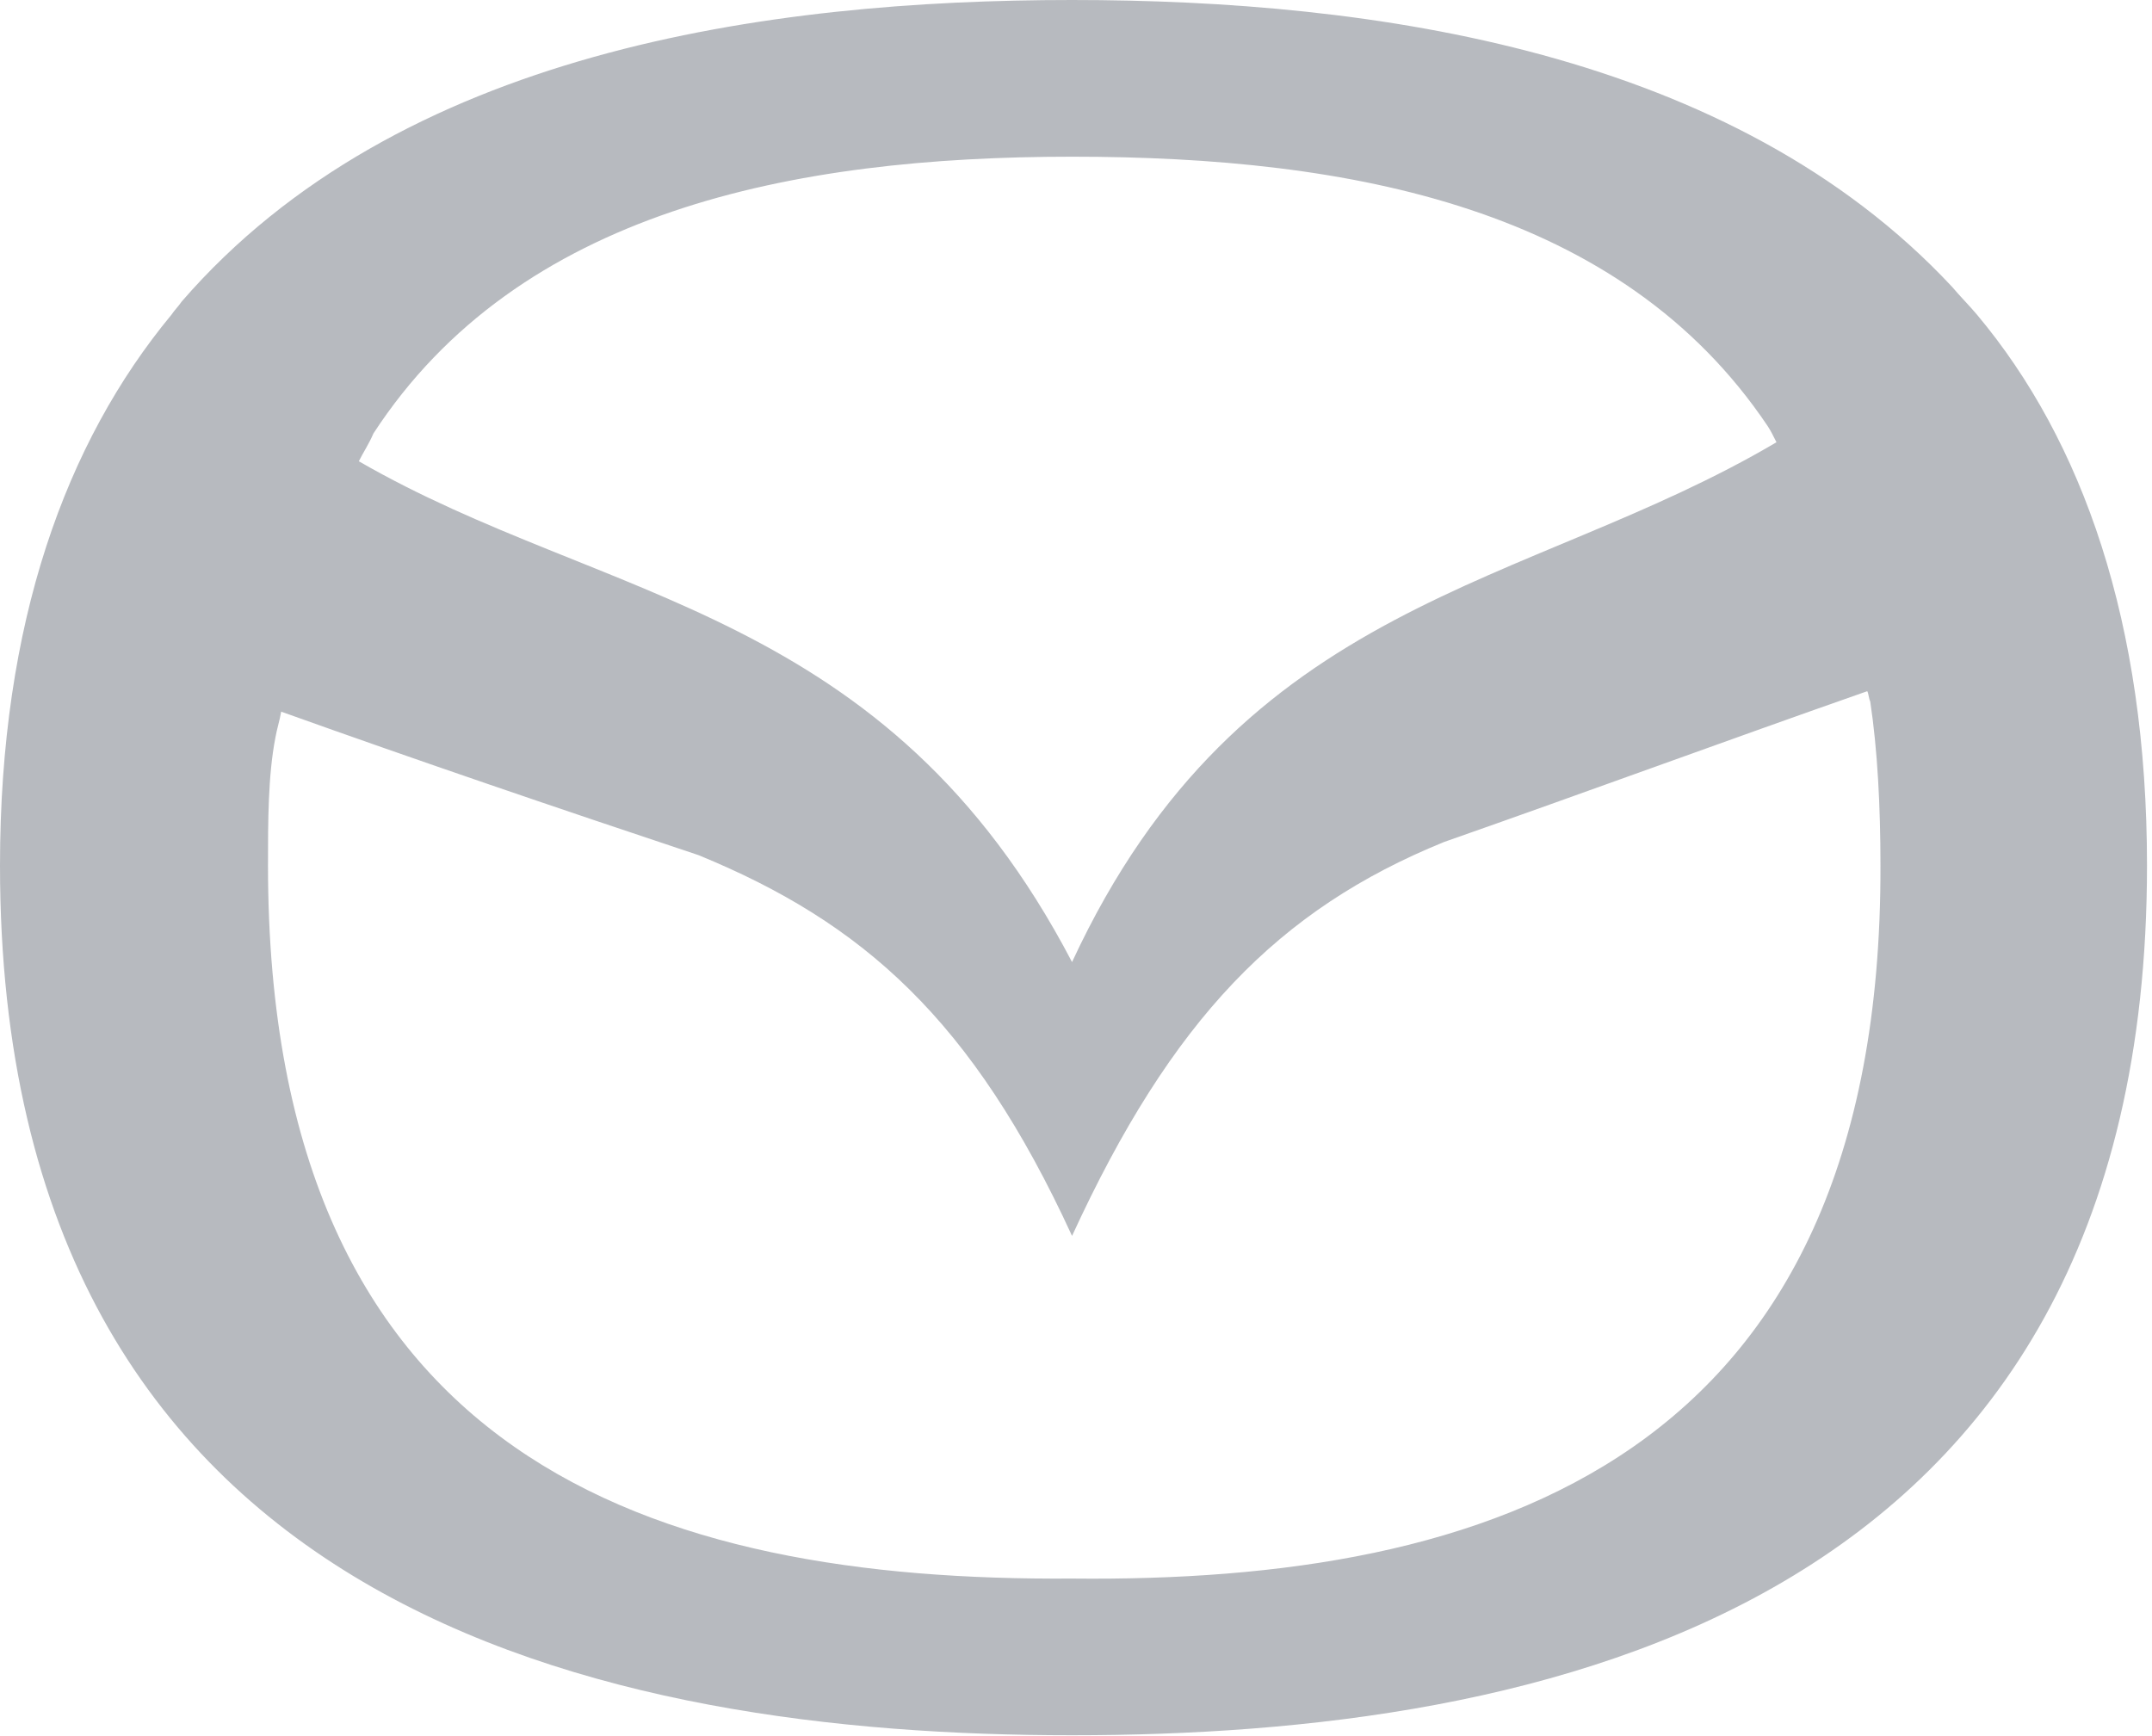
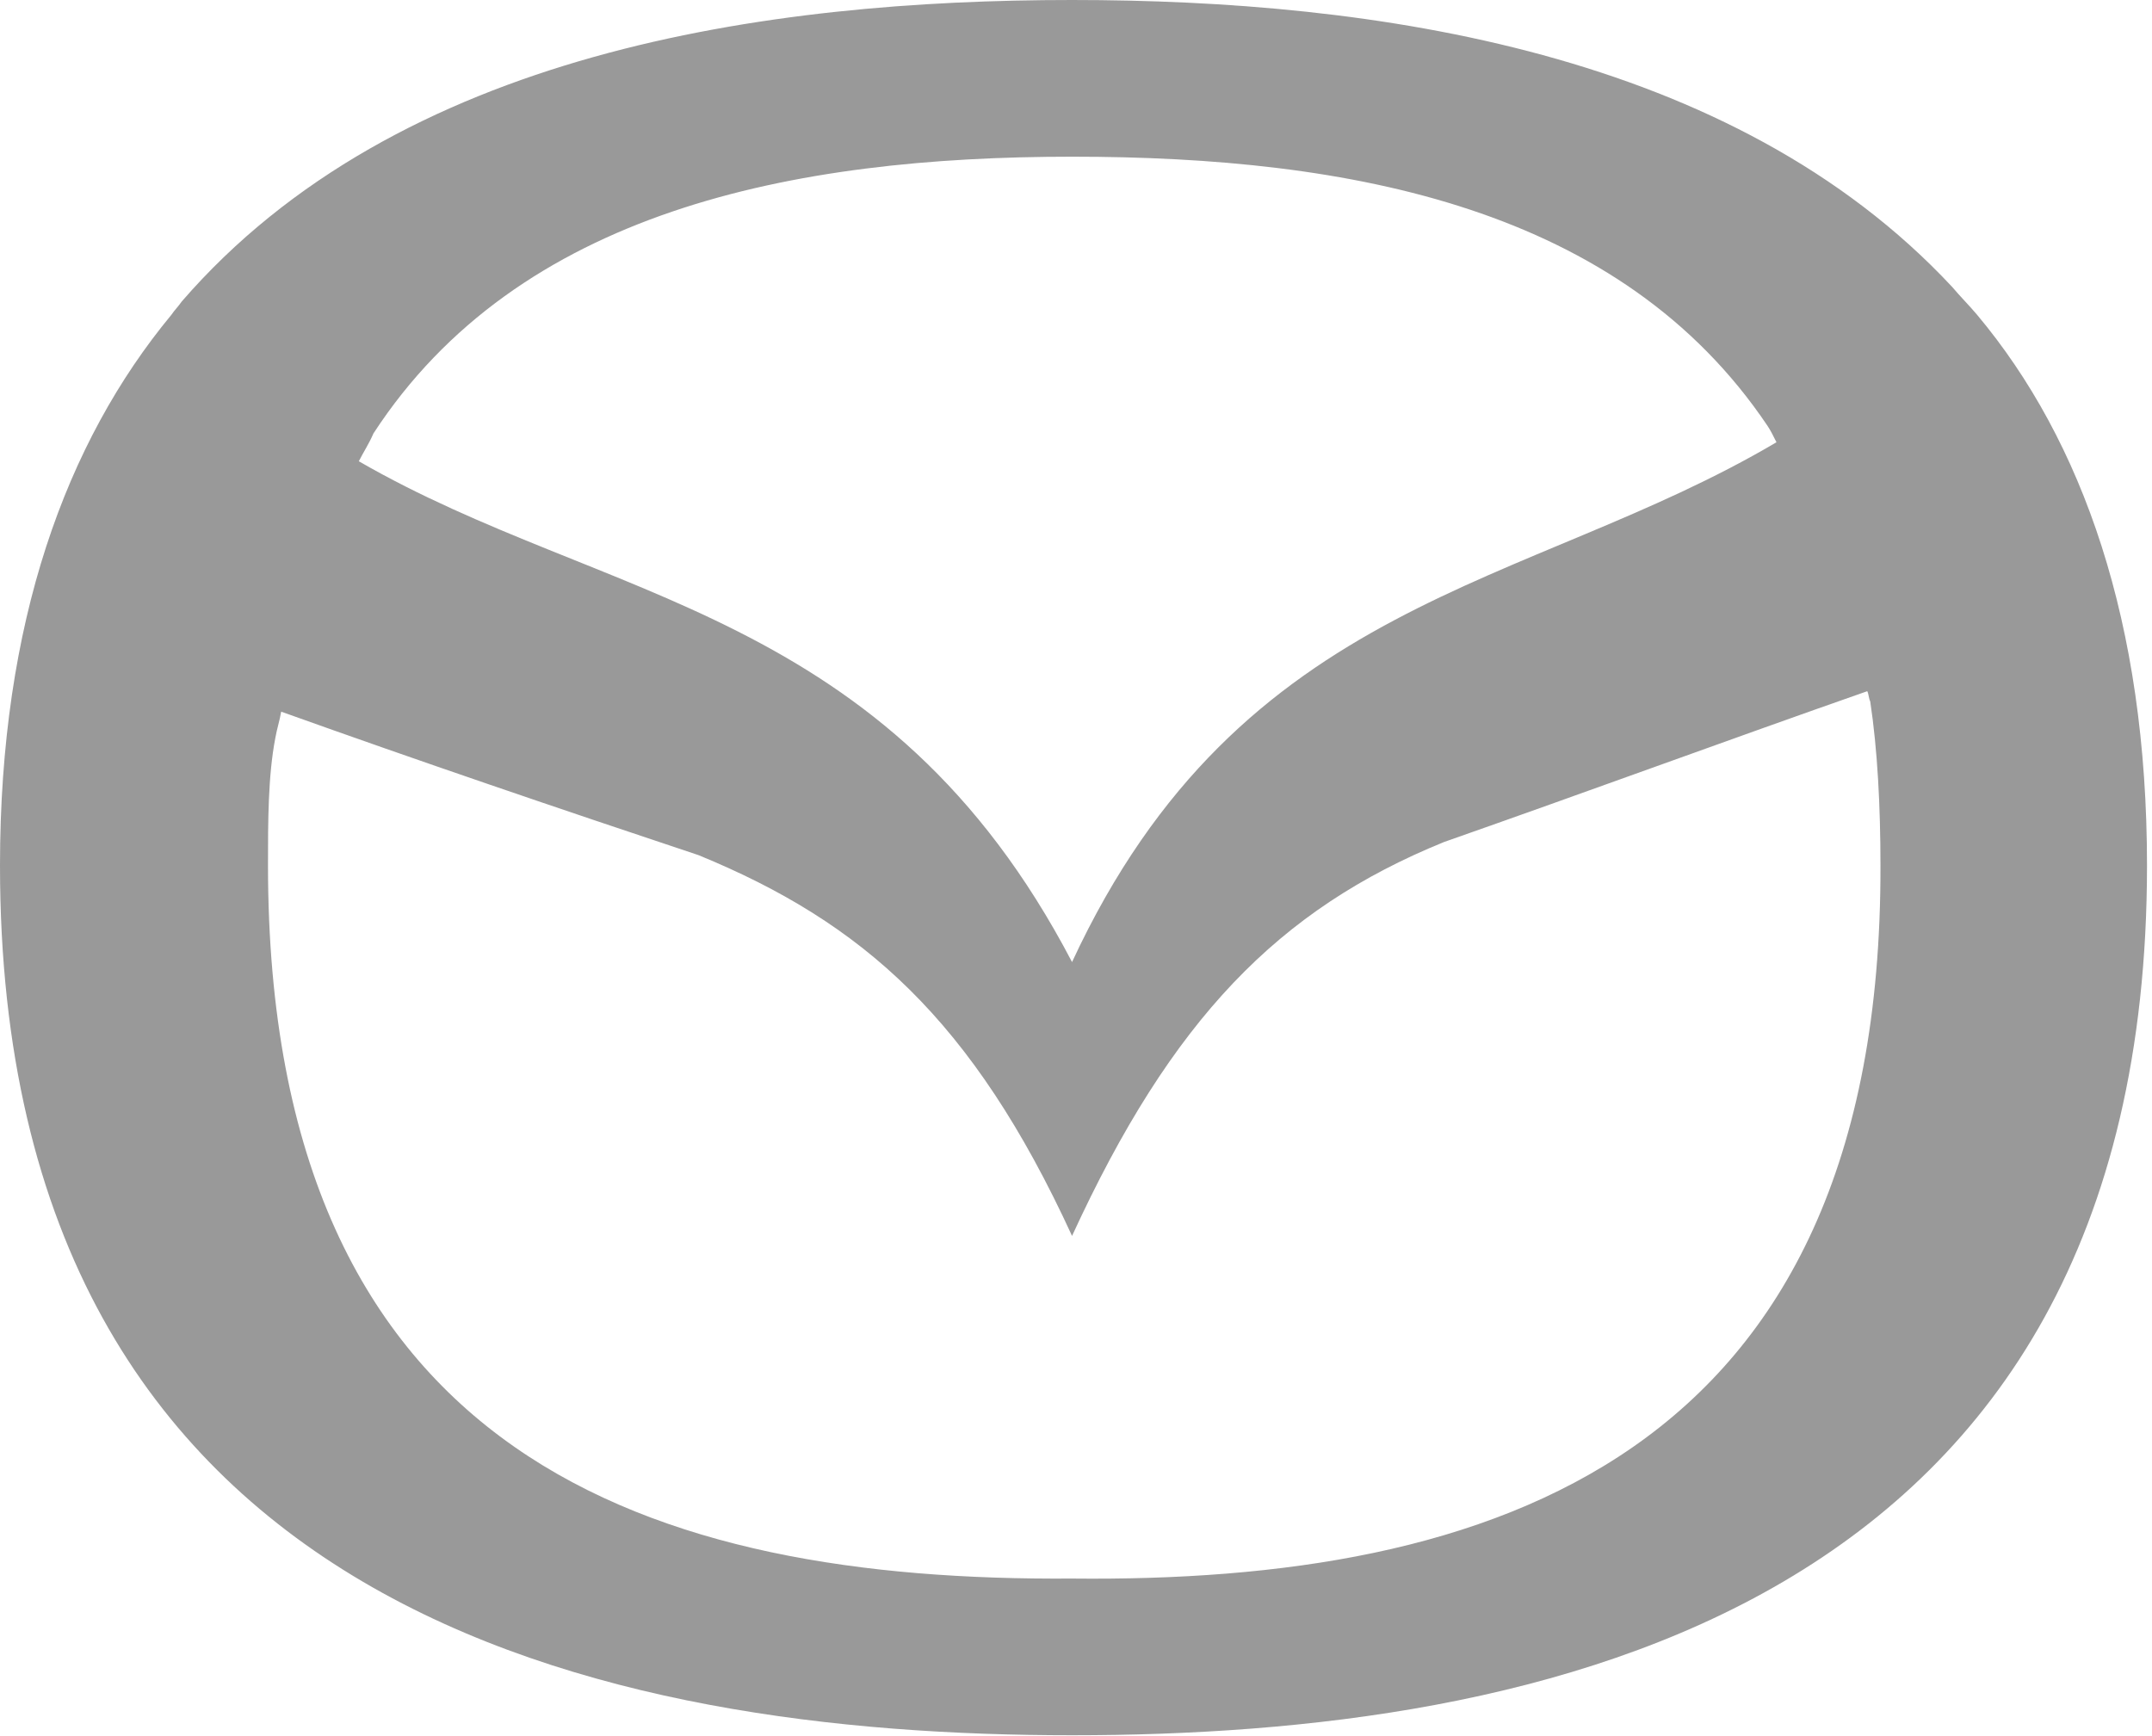
<svg xmlns="http://www.w3.org/2000/svg" width="62" height="50" viewBox="0 0 62 50" fill="none">
-   <path d="M56.962 9.072C56.751 8.819 56.456 8.523 56.245 8.27C49.915 1.477 39.578 0 30.886 0C22.11 0 11.477 1.477 5.232 8.692C5.148 8.819 5.021 8.945 4.937 9.072C1.899 12.743 0 17.933 0 24.937C0 46.54 17.553 50 30.886 50C44.261 50 61.856 46.54 61.856 24.937C61.856 17.933 60 12.7 56.962 9.072ZM10.759 12.489C14.937 6.076 22.827 4.515 30.886 4.515C38.945 4.515 46.709 5.992 50.928 12.278C51.012 12.405 51.097 12.574 51.181 12.743C43.966 17.004 35.78 17.173 30.886 27.721C25.527 17.468 17.426 17.384 10.338 13.291C10.464 13.038 10.633 12.785 10.759 12.489ZM30.886 45.485C18.903 45.57 7.721 42.11 7.721 24.937C7.721 23.671 7.721 22.363 7.932 21.266C7.975 21.013 8.059 20.759 8.101 20.506C12.11 21.941 16.076 23.291 20.127 24.641C24.852 26.582 28.017 29.367 30.886 35.612C33.755 29.367 36.835 26.203 41.603 24.262C45.696 22.827 49.704 21.35 53.797 19.916C53.839 20 53.839 20.127 53.882 20.211C54.093 21.603 54.177 23.249 54.177 24.937C54.219 42.11 42.869 45.612 30.886 45.485Z" fill="#101828" fill-opacity="0.3" />
+   <path d="M56.962 9.072C56.751 8.819 56.456 8.523 56.245 8.27C49.915 1.477 39.578 0 30.886 0C22.11 0 11.477 1.477 5.232 8.692C5.148 8.819 5.021 8.945 4.937 9.072C1.899 12.743 0 17.933 0 24.937C0 46.54 17.553 50 30.886 50C44.261 50 61.856 46.54 61.856 24.937C61.856 17.933 60 12.7 56.962 9.072ZM10.759 12.489C14.937 6.076 22.827 4.515 30.886 4.515C38.945 4.515 46.709 5.992 50.928 12.278C51.012 12.405 51.097 12.574 51.181 12.743C43.966 17.004 35.78 17.173 30.886 27.721C25.527 17.468 17.426 17.384 10.338 13.291C10.464 13.038 10.633 12.785 10.759 12.489ZM30.886 45.485C18.903 45.57 7.721 42.11 7.721 24.937C7.721 23.671 7.721 22.363 7.932 21.266C7.975 21.013 8.059 20.759 8.101 20.506C12.11 21.941 16.076 23.291 20.127 24.641C24.852 26.582 28.017 29.367 30.886 35.612C33.755 29.367 36.835 26.203 41.603 24.262C45.696 22.827 49.704 21.35 53.797 19.916C53.839 20 53.839 20.127 53.882 20.211C54.093 21.603 54.177 23.249 54.177 24.937C54.219 42.11 42.869 45.612 30.886 45.485Z" fill="grey" fill-opacity="0.8" />
</svg>
